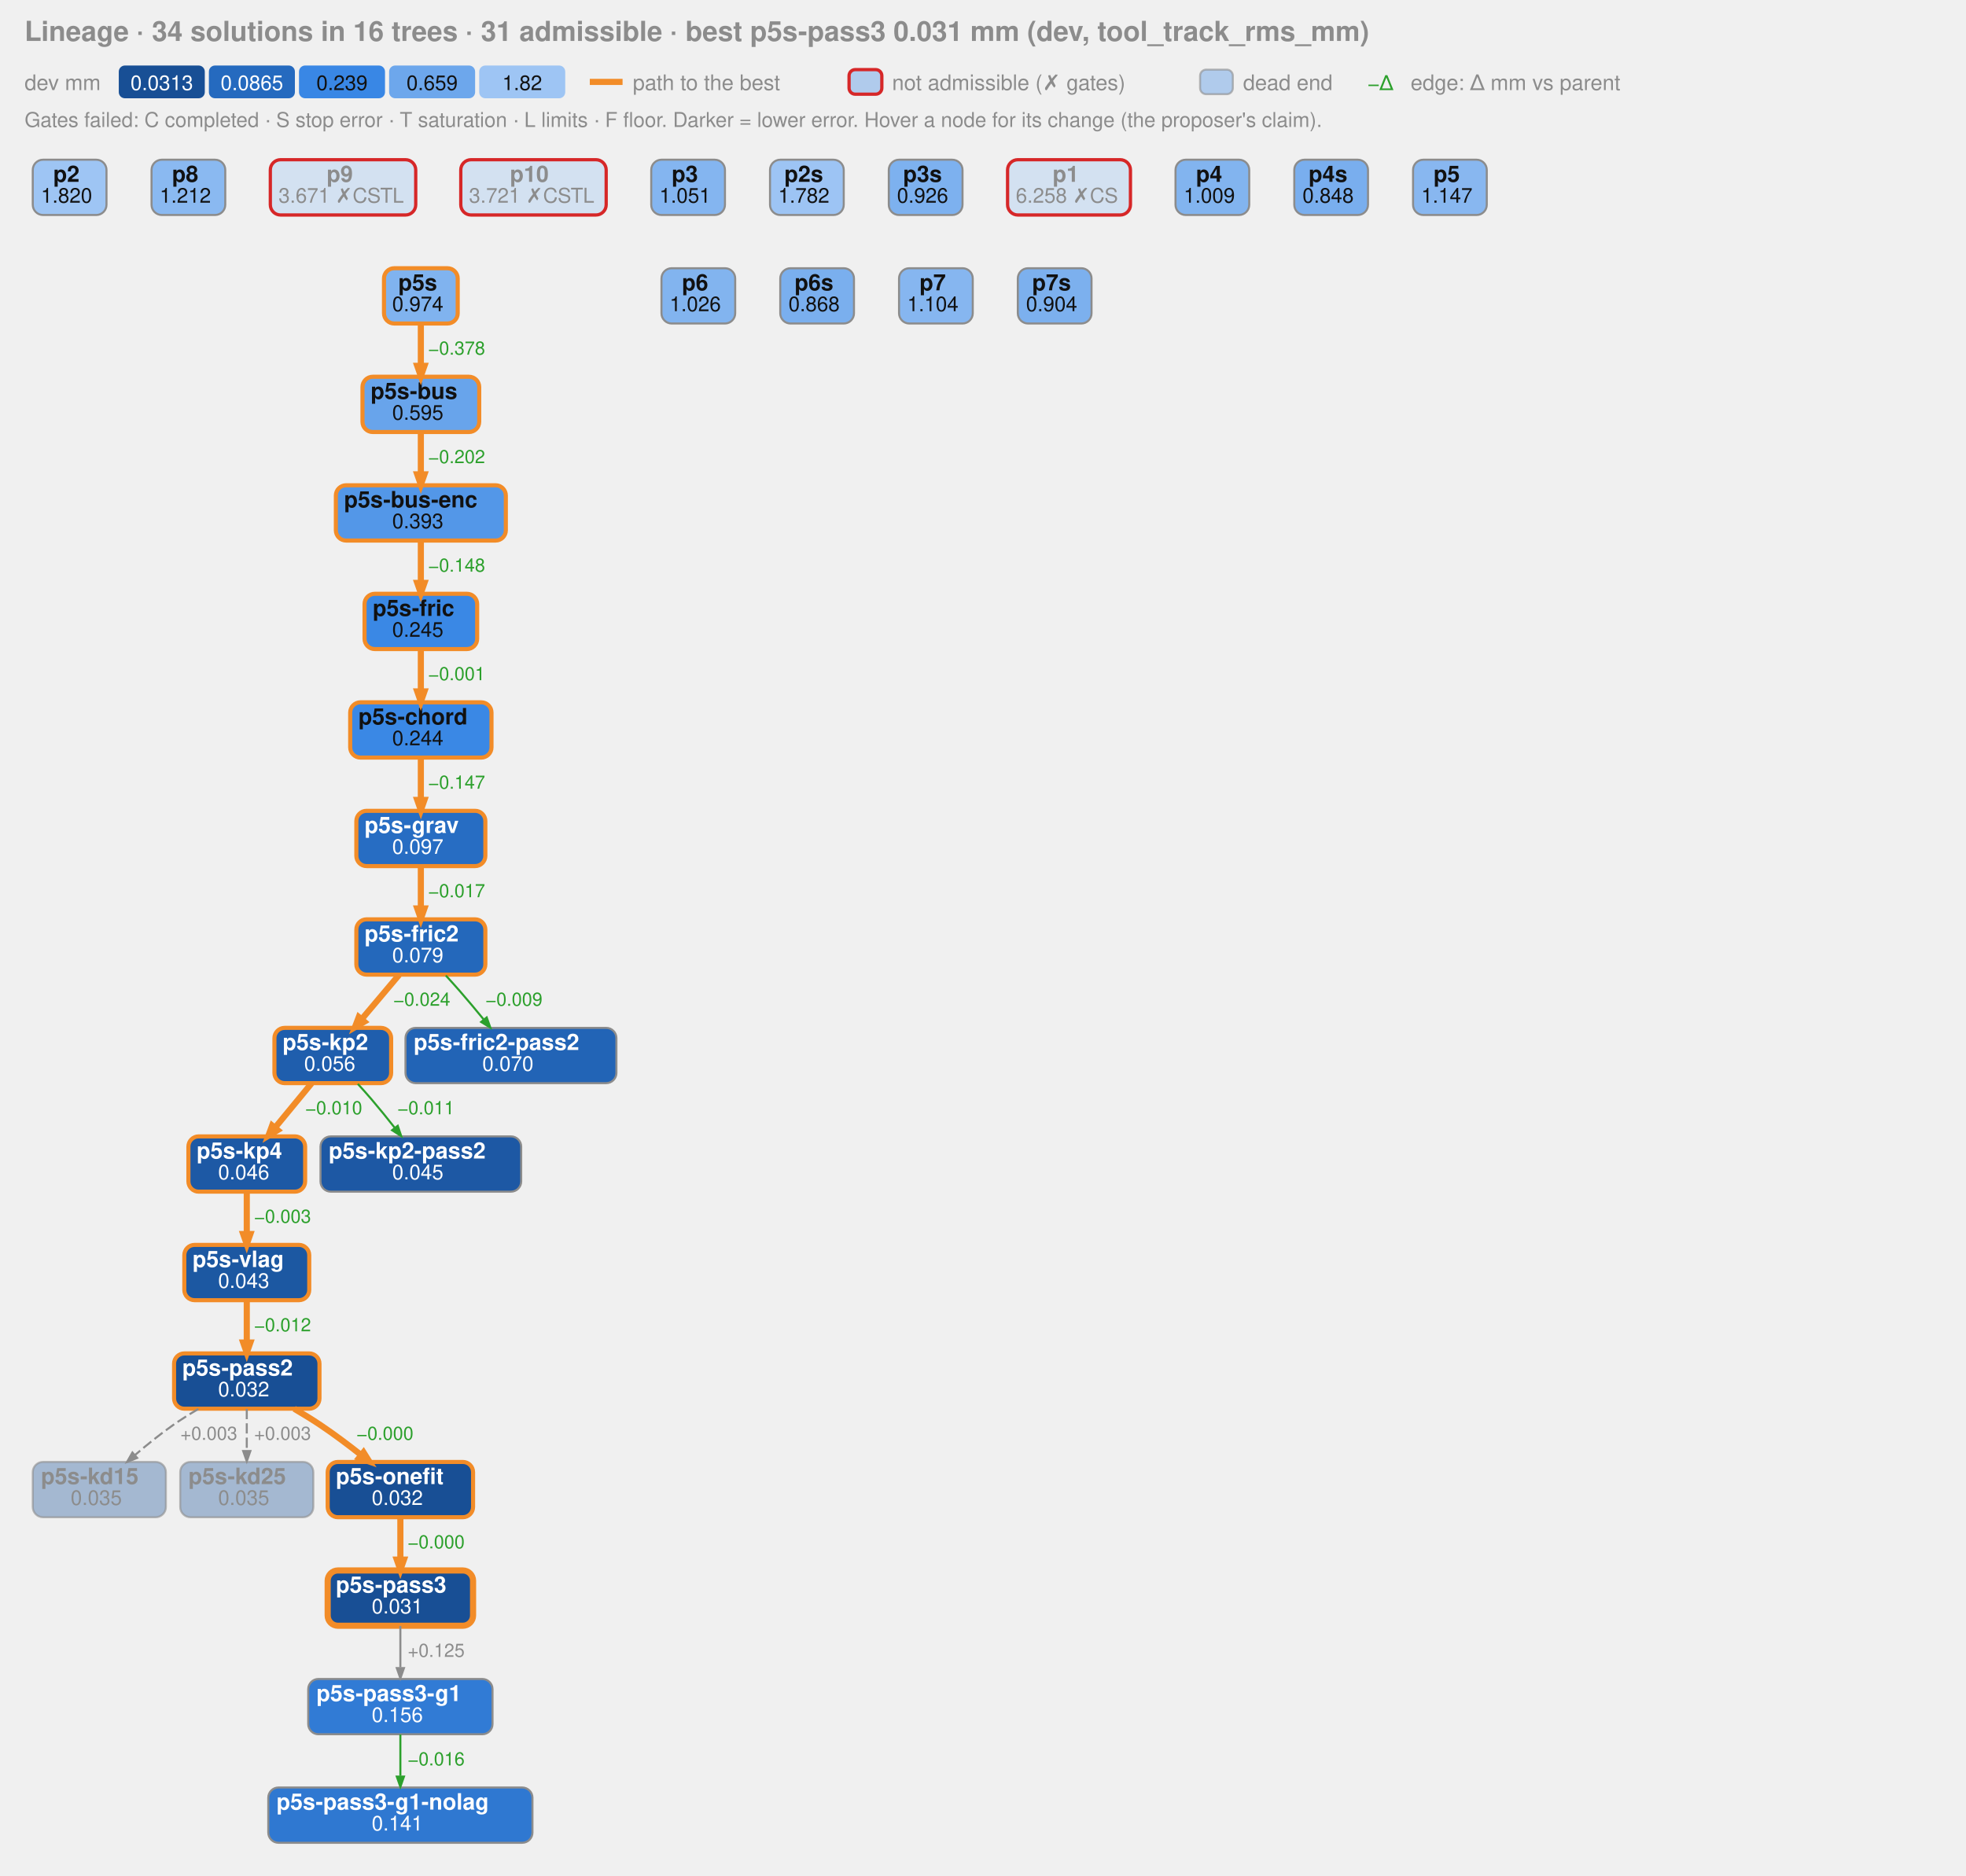
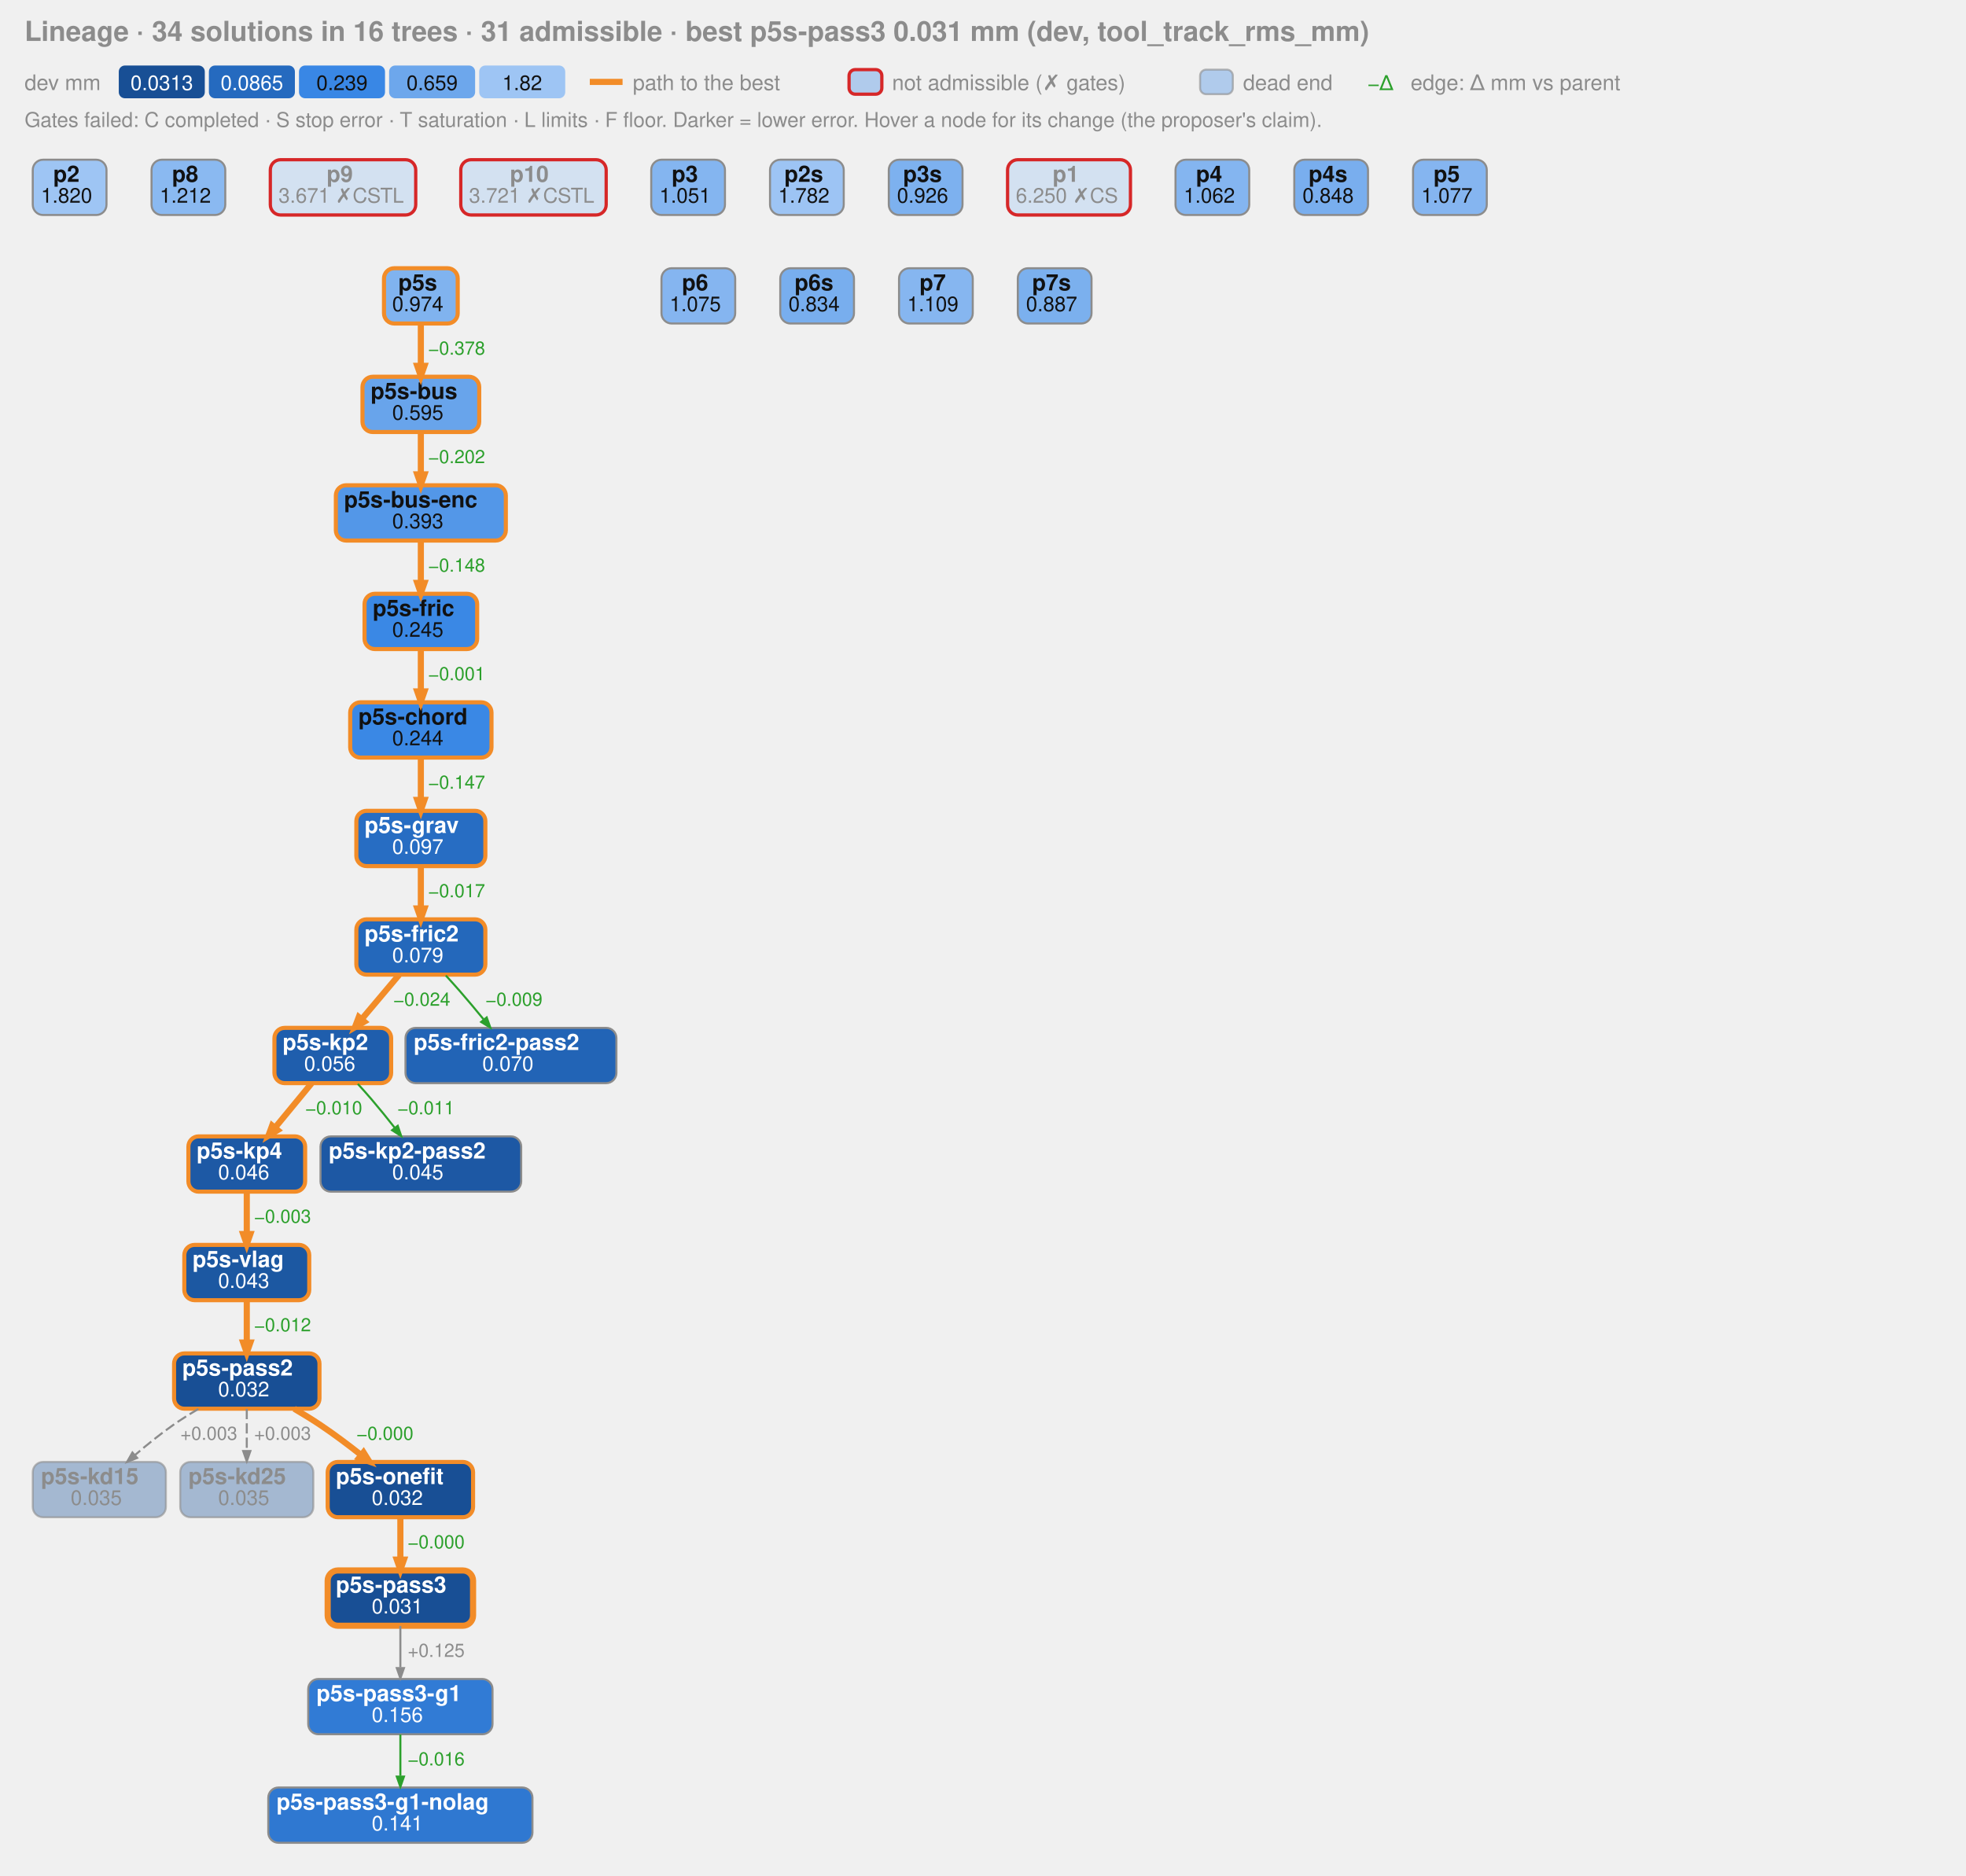
<svg xmlns="http://www.w3.org/2000/svg" xmlns:xlink="http://www.w3.org/1999/xlink" width="960" height="916" viewBox="0 0 960 916" font-family="Helvetica, Arial, 'Liberation Sans', 'Nimbus Sans', sans-serif" font-size="11" fill="#8c8c8c" role="img" aria-label="Lineage · 34 solutions in 16 trees · 31 admissible · best p5s-pass3 0.031 mm (dev, tool_track_rms_mm)">
  <text x="12.0" y="20.0" font-size="13.5" font-weight="600">Lineage · 34 solutions in 16 trees · 31 admissible · best p5s-pass3 0.031 mm (dev, tool_track_rms_mm)</text>
  <text x="12.0" y="44.0" font-size="10.5">dev mm</text>
  <rect x="58.0" y="32.0" width="42" height="16" rx="3" fill="#184f95" />
  <text x="79.0" y="44.0" fill="#ffffff" font-size="10" text-anchor="middle">0.0313</text>
  <rect x="102.0" y="32.0" width="42" height="16" rx="3" fill="#256abf" />
  <text x="123.0" y="44.0" fill="#ffffff" font-size="10" text-anchor="middle">0.0865</text>
  <rect x="146.0" y="32.0" width="42" height="16" rx="3" fill="#3987e5" />
  <text x="167.0" y="44.0" fill="#111111" font-size="10" text-anchor="middle">0.239</text>
  <rect x="190.0" y="32.0" width="42" height="16" rx="3" fill="#6da7ec" />
  <text x="211.0" y="44.0" fill="#111111" font-size="10" text-anchor="middle">0.659</text>
  <rect x="234.0" y="32.0" width="42" height="16" rx="3" fill="#9ec5f4" />
  <text x="255.0" y="44.0" fill="#111111" font-size="10" text-anchor="middle">1.82</text>
  <line x1="288.0" x2="304.0" y1="40.0" y2="40.0" stroke="#f28c28" stroke-width="3" />
  <text x="309.0" y="44.0" font-size="10.5">path to the best</text>
  <rect x="414.6" y="34.0" width="16" height="12" rx="3" fill="#3987e5" fill-opacity="0.35" stroke="#d62728" stroke-width="1.6" />
  <text x="435.6" y="44.0" font-size="10.5">not admissible (✗ gates)</text>
  <rect x="586.0" y="34.0" width="16" height="12" rx="3" fill="#3987e5" fill-opacity="0.35" stroke="#8c8c8c" stroke-opacity="0.6" />
  <text x="607.0" y="44.0" font-size="10.5">dead end</text>
  <text x="667.8" y="44.0" fill="#2ca02c" font-size="10">−Δ</text>
  <text x="688.8" y="44.0" font-size="10.5">edge: Δ mm vs parent</text>
  <text x="12.0" y="62.0" font-size="10">Gates failed: C completed · S stop error · T saturation · L limits · F floor. Darker = lower error. Hover a node for its change (the proposer's claim).</text>
  <g transform="translate(12.0 74.0)">
    <g class="graph" transform="scale(1 1) rotate(0) translate(4 31)">
      <g class="node">
        <a xlink:title="#1 p2 · 1.820 mm · admissible · change: the trajectory's column (as built), board PD">
          <rect fill="#9ec5f4" stroke="#8c8c8c" x="0" y="-27" width="36" height="27" rx="5" />
          <text x="10" y="-16.2" font-weight="bold" fill="#111111">p2</text>
          <text x="4" y="-6" font-size="10" fill="#111111">1.820</text>
        </a>
      </g>
    </g>
  </g>
  <g transform="translate(70.0 74.0)">
    <g class="graph" transform="scale(1 1) rotate(0) translate(4 31)">
      <g class="node">
        <a xlink:title="#2 p8 · 1.212 mm · admissible · change: model at plan time, host spring + board damper">
          <rect fill="#8ab9f1" stroke="#8c8c8c" x="0" y="-27" width="36" height="27" rx="5" />
          <text x="10" y="-16.2" font-weight="bold" fill="#111111">p8</text>
          <text x="4" y="-6" font-size="10" fill="#111111">1.212</text>
        </a>
      </g>
    </g>
  </g>
  <g transform="translate(128.0 74.0)">
    <g class="graph" transform="scale(1 1) rotate(0) translate(4 31)">
      <g class="node inadmissible">
        <a xlink:title="#3 p9 · 3.671 mm · not admissible: completed 25 tasks, stop_error_max_mm 11 tasks, saturation_share_pct 17 tasks, limit_violations 33 tasks · change: model at the host on the measured state, computed torque on the host">
          <rect fill="#9ec5f4" fill-opacity="0.35" stroke="#d62728" stroke-width="1.6" x="0" y="-27" width="71" height="27" rx="5" />
          <text x="27.5" y="-16.2" font-weight="bold" fill="#8c8c8c">p9</text>
          <text x="4" y="-6" font-size="10" fill="#8c8c8c">3.671 ✗CSTL</text>
        </a>
      </g>
    </g>
  </g>
  <g transform="translate(221.0 74.0)">
    <g class="graph" transform="scale(1 1) rotate(0) translate(4 31)">
      <g class="node inadmissible">
        <a xlink:title="#4 p10 · 3.721 mm · not admissible: completed 28 tasks, stop_error_max_mm 17 tasks, saturation_share_pct 19 tasks, limit_violations 32 tasks · change: model at plan time, PD on the host">
          <rect fill="#9ec5f4" fill-opacity="0.35" stroke="#d62728" stroke-width="1.6" x="0" y="-27" width="71" height="27" rx="5" />
          <text x="24" y="-16.2" font-weight="bold" fill="#8c8c8c">p10</text>
          <text x="4" y="-6" font-size="10" fill="#8c8c8c">3.721 ✗CSTL</text>
        </a>
      </g>
    </g>
  </g>
  <g transform="translate(314.0 74.0)">
    <g class="graph" transform="scale(1 1) rotate(0) translate(4 31)">
      <g class="node">
        <a xlink:title="#5 p3 · 1.051 mm · admissible · change: model at plan time, board PD, the datasheet's lookahead">
          <rect fill="#84b5f0" stroke="#8c8c8c" x="0" y="-27" width="36" height="27" rx="5" />
          <text x="10" y="-16.2" font-weight="bold" fill="#111111">p3</text>
          <text x="4" y="-6" font-size="10" fill="#111111">1.051</text>
        </a>
      </g>
    </g>
  </g>
  <g transform="translate(372.0 74.0)">
    <g class="graph" transform="scale(1 1) rotate(0) translate(4 31)">
      <g class="node">
        <a xlink:title="#6 p2s · 1.782 mm · admissible · change: the trajectory's column (as built), board PD, secant_mid_ff">
          <rect fill="#9dc4f4" stroke="#8c8c8c" x="0" y="-27" width="36" height="27" rx="5" />
          <text x="7" y="-16.2" font-weight="bold" fill="#111111">p2s</text>
          <text x="4" y="-6" font-size="10" fill="#111111">1.782</text>
        </a>
      </g>
    </g>
  </g>
  <g transform="translate(430.0 74.0)">
    <g class="graph" transform="scale(1 1) rotate(0) translate(4 31)">
      <g class="node">
        <a xlink:title="#7 p3s · 0.926 mm · admissible · change: model at plan time, board PD, the datasheet's lookahead, secant_mid_ff">
          <rect fill="#7db1ef" stroke="#8c8c8c" x="0" y="-27" width="36" height="27" rx="5" />
          <text x="7" y="-16.2" font-weight="bold" fill="#111111">p3s</text>
          <text x="4" y="-6" font-size="10" fill="#111111">0.926</text>
        </a>
      </g>
    </g>
  </g>
  <g transform="translate(488.0 74.0)">
    <g class="graph" transform="scale(1 1) rotate(0) translate(4 31)">
      <g class="node inadmissible">
-         <a xlink:title="#8 p1 · 6.258 mm · not admissible: completed 41 tasks, stop_error_max_mm 41 tasks · change: no feed-forward, board PD, calibrated lookahead">
+         <a xlink:title="#8 p1 · 6.250 mm · not admissible: completed 41 tasks, stop_error_max_mm 41 tasks · change: no feed-forward, board PD, calibrated lookahead">
          <rect fill="#9ec5f4" fill-opacity="0.35" stroke="#d62728" stroke-width="1.6" x="0" y="-27" width="60" height="27" rx="5" />
          <text x="22" y="-16.2" font-weight="bold" fill="#8c8c8c">p1</text>
-           <text x="4" y="-6" font-size="10" fill="#8c8c8c">6.258 ✗CS</text>
+           <text x="4" y="-6" font-size="10" fill="#8c8c8c">6.250 ✗CS</text>
        </a>
      </g>
    </g>
  </g>
  <g transform="translate(570.0 74.0)">
    <g class="graph" transform="scale(1 1) rotate(0) translate(4 31)">
      <g class="node">
-         <a xlink:title="#9 p4 · 1.009 mm · admissible · change: model at plan time, board PD, calibrated lookahead">
-           <rect fill="#82b4ef" stroke="#8c8c8c" x="0" y="-27" width="36" height="27" rx="5" />
+         <a xlink:title="#9 p4 · 1.062 mm · admissible · change: model at plan time, board PD, calibrated lookahead">
+           <rect fill="#84b5f0" stroke="#8c8c8c" x="0" y="-27" width="36" height="27" rx="5" />
          <text x="10" y="-16.2" font-weight="bold" fill="#111111">p4</text>
-           <text x="4" y="-6" font-size="10" fill="#111111">1.009</text>
+           <text x="4" y="-6" font-size="10" fill="#111111">1.062</text>
        </a>
      </g>
    </g>
  </g>
  <g transform="translate(628.0 74.0)">
    <g class="graph" transform="scale(1 1) rotate(0) translate(4 31)">
      <g class="node">
        <a xlink:title="#10 p4s · 0.848 mm · admissible · change: model at plan time, board PD, calibrated lookahead, secant_mid_ff">
          <rect fill="#79aeee" stroke="#8c8c8c" x="0" y="-27" width="36" height="27" rx="5" />
          <text x="7" y="-16.2" font-weight="bold" fill="#111111">p4s</text>
          <text x="4" y="-6" font-size="10" fill="#111111">0.848</text>
        </a>
      </g>
    </g>
  </g>
  <g transform="translate(686.0 74.0)">
    <g class="graph" transform="scale(1 1) rotate(0) translate(4 31)">
      <g class="node">
-         <a xlink:title="#11 p5 · 1.147 mm · admissible · change: model + Coulomb at plan time, board PD, calibrated lookahead">
-           <rect fill="#88b7f0" stroke="#8c8c8c" x="0" y="-27" width="36" height="27" rx="5" />
+         <a xlink:title="#11 p5 · 1.077 mm · admissible · change: model + Coulomb at plan time, board PD, calibrated lookahead">
+           <rect fill="#85b5f0" stroke="#8c8c8c" x="0" y="-27" width="36" height="27" rx="5" />
          <text x="10" y="-16.2" font-weight="bold" fill="#111111">p5</text>
-           <text x="4" y="-6" font-size="10" fill="#111111">1.147</text>
+           <text x="4" y="-6" font-size="10" fill="#111111">1.077</text>
        </a>
      </g>
    </g>
  </g>
  <g transform="translate(12.0 127.0)">
    <g class="graph" transform="scale(1 1) rotate(0) translate(4 773)">
      <g class="node path">
        <a xlink:title="#12 p5s · 0.974 mm · admissible · change: model + Coulomb at plan time, board PD, calibrated lookahead, secant_mid_ff">
          <rect fill="#80b3ef" stroke="#f28c28" stroke-width="2" x="171.5" y="-769" width="36" height="27" rx="5" />
          <text x="178.5" y="-758.2" font-weight="bold" fill="#111111">p5s</text>
          <text x="175.5" y="-748" font-size="10" fill="#111111">0.974</text>
        </a>
      </g>
      <g class="node path">
        <a xlink:title="#17 p5s-bus · 0.595 mm · admissible · parent p5s · change: lookahead = the deployment's bus command delay per joint, not the friction-inflated calibration (Coulomb is already in the ff)">
          <rect fill="#68a4eb" stroke="#f28c28" stroke-width="2" x="161" y="-716" width="57" height="27" rx="5" />
          <text x="165" y="-705.2" font-weight="bold" fill="#111111">p5s-bus</text>
          <text x="175.5" y="-695" font-size="10" fill="#111111">0.595</text>
        </a>
      </g>
      <g class="edge path">
        <path fill="none" stroke="#f28c28" stroke-width="3" d="M189.5,-741.89C189.5,-735.81 189.5,-728.4 189.5,-721.71" />
        <polygon fill="#f28c28" stroke="#f28c28" stroke-width="3" points="191.25,-721.32 189.5,-716.32 187.75,-721.32 191.25,-721.32" />
        <text text-anchor="middle" x="207" y="-726.8" font-size="9" fill="#2ca02c">−0.378</text>
      </g>
      <g class="node path">
        <a xlink:title="#18 p5s-bus-enc · 0.393 mm · admissible · parent p5s-bus · change: lookahead = bus delay minus the board's own lead (encoder delay + one board tick, 0.75 ms), from the deployment's board fields">
          <rect fill="#5397e8" stroke="#f28c28" stroke-width="2" x="148" y="-663" width="83" height="27" rx="5" />
          <text x="152" y="-652.2" font-weight="bold" fill="#111111">p5s-bus-enc</text>
          <text x="175.5" y="-642" font-size="10" fill="#111111">0.393</text>
        </a>
      </g>
      <g class="edge path">
        <path fill="none" stroke="#f28c28" stroke-width="3" d="M189.5,-688.89C189.5,-682.81 189.5,-675.4 189.5,-668.71" />
        <polygon fill="#f28c28" stroke="#f28c28" stroke-width="3" points="191.25,-668.32 189.5,-663.32 187.75,-668.32 191.25,-668.32" />
        <text text-anchor="middle" x="207" y="-673.8" font-size="9" fill="#2ca02c">−0.202</text>
      </g>
      <g class="node path">
        <a xlink:title="#19 p5s-fric · 0.245 mm · admissible · parent p5s-bus-enc · change: friction ff = per-joint Coulomb tanh(qd/vs) + viscous identified from p5s-bus-enc's dev run records, replacing the given model's Coulomb">
          <rect fill="#3a88e5" stroke="#f28c28" stroke-width="2" x="162" y="-610" width="55" height="27" rx="5" />
          <text x="166" y="-599.2" font-weight="bold" fill="#111111">p5s-fric</text>
          <text x="175.5" y="-589" font-size="10" fill="#111111">0.245</text>
        </a>
      </g>
      <g class="edge path">
        <path fill="none" stroke="#f28c28" stroke-width="3" d="M189.5,-635.89C189.5,-629.81 189.5,-622.4 189.5,-615.71" />
        <polygon fill="#f28c28" stroke="#f28c28" stroke-width="3" points="191.25,-615.32 189.5,-610.32 187.75,-615.32 191.25,-615.32" />
        <text text-anchor="middle" x="207" y="-620.8" font-size="9" fill="#2ca02c">−0.148</text>
      </g>
      <g class="node path">
        <a xlink:title="#20 p5s-chord · 0.244 mm · admissible · parent p5s-fric · change: position sent = sample - a(s+T/2)·T²/12: the board's straight walk over a host period becomes the least-squares line of the curve, not its …">
          <rect fill="#3a88e5" stroke="#f28c28" stroke-width="2" x="155" y="-557" width="69" height="27" rx="5" />
          <text x="159" y="-546.2" font-weight="bold" fill="#111111">p5s-chord</text>
          <text x="175.5" y="-536" font-size="10" fill="#111111">0.244</text>
        </a>
      </g>
      <g class="edge path">
        <path fill="none" stroke="#f28c28" stroke-width="3" d="M189.5,-582.89C189.5,-576.81 189.5,-569.4 189.5,-562.71" />
        <polygon fill="#f28c28" stroke="#f28c28" stroke-width="3" points="191.25,-562.32 189.5,-557.32 187.75,-562.32 191.25,-562.32" />
        <text text-anchor="middle" x="207" y="-567.8" font-size="9" fill="#2ca02c">−0.001</text>
      </g>
      <g class="node path">
        <a xlink:title="#21 p5s-grav · 0.097 mm · admissible · parent p5s-chord · change: ff minus a gravity-shaped torque error per joint, fitted from p5s-chord's dev joint errors (kp·e + kd·ė on sin/cos of q2, q2+q3, q2+q3+q4, …">
          <rect fill="#276dc3" stroke="#f28c28" stroke-width="2" x="158" y="-504" width="63" height="27" rx="5" />
          <text x="162" y="-493.2" font-weight="bold" fill="#ffffff">p5s-grav</text>
          <text x="175.5" y="-483" font-size="10" fill="#ffffff">0.097</text>
        </a>
      </g>
      <g class="edge path">
        <path fill="none" stroke="#f28c28" stroke-width="3" d="M189.5,-529.89C189.5,-523.81 189.5,-516.4 189.5,-509.71" />
        <polygon fill="#f28c28" stroke="#f28c28" stroke-width="3" points="191.25,-509.32 189.5,-504.32 187.75,-509.32 191.25,-509.32" />
        <text text-anchor="middle" x="207" y="-514.8" font-size="9" fill="#2ca02c">−0.147</text>
      </g>
      <g class="node path">
        <a xlink:title="#22 p5s-fric2 · 0.079 mm · admissible · parent p5s-grav · change: friction correction in target qd (odd multi-scale tanh basis + qd), fitted from p5s-grav's dev joint errors (kp·e + kd·ė), subtracted from …">
          <rect fill="#2468bb" stroke="#f28c28" stroke-width="2" x="158" y="-451" width="63" height="27" rx="5" />
          <text x="162" y="-440.2" font-weight="bold" fill="#ffffff">p5s-fric2</text>
          <text x="175.5" y="-430" font-size="10" fill="#ffffff">0.079</text>
        </a>
      </g>
      <g class="edge path">
        <path fill="none" stroke="#f28c28" stroke-width="3" d="M189.5,-476.89C189.5,-470.81 189.5,-463.4 189.5,-456.71" />
        <polygon fill="#f28c28" stroke="#f28c28" stroke-width="3" points="191.25,-456.32 189.5,-451.32 187.75,-456.32 191.25,-456.32" />
        <text text-anchor="middle" x="207" y="-461.8" font-size="9" fill="#2ca02c">−0.017</text>
      </g>
      <g class="node path">
        <a xlink:title="#23 p5s-kp2 · 0.056 mm · admissible · parent p5s-fric2 · change: board gains sent with every command: kp x2, kd x sqrt(2) (same damping ratio, bandwidth x1.41) instead of the boards' configured gains">
          <rect fill="#1f5ead" stroke="#f28c28" stroke-width="2" x="118" y="-398" width="57" height="27" rx="5" />
          <text x="122" y="-387.2" font-weight="bold" fill="#ffffff">p5s-kp2</text>
          <text x="132.5" y="-377" font-size="10" fill="#ffffff">0.056</text>
        </a>
      </g>
      <g class="edge path">
        <path fill="none" stroke="#f28c28" stroke-width="3" d="M178.87,-423.89C173.43,-417.44 166.74,-409.5 160.85,-402.52" />
        <polygon fill="#f28c28" stroke="#f28c28" stroke-width="3" points="161.87,-401.01 157.31,-398.32 159.19,-403.27 161.87,-401.01" />
        <text text-anchor="middle" x="190" y="-408.8" font-size="9" fill="#2ca02c">−0.024</text>
      </g>
      <g class="node">
        <a xlink:title="#27 p5s-fric2-pass2 · 0.070 mm · admissible · parent p5s-fric2 · change: niche (boards' configured gains): second joint-error pass on p5s-fric2's dev runs, gravity shapes + friction basis + own-qdd term fitted jo…">
          <rect fill="#2264b6" stroke="#8c8c8c" x="182" y="-398" width="103" height="27" rx="5" />
          <text x="186" y="-387.2" font-weight="bold" fill="#ffffff">p5s-fric2-pass2</text>
          <text x="219.5" y="-377" font-size="10" fill="#ffffff">0.070</text>
        </a>
      </g>
      <g class="edge">
        <path fill="none" stroke="#2ca02c" d="M201.68,-423.59C203.97,-421.1 206.33,-418.49 208.5,-416 212.36,-411.57 216.44,-406.69 220.15,-402.15" />
        <polygon fill="#2ca02c" stroke="#2ca02c" points="221.65,-403.09 223.45,-398.11 218.94,-400.88 221.65,-403.09" />
        <text text-anchor="middle" x="235" y="-408.8" font-size="9" fill="#2ca02c">−0.009</text>
      </g>
      <g class="node path">
        <a xlink:title="#24 p5s-kp4 · 0.046 mm · admissible · parent p5s-kp2 · change: board kp x4, kd x2 (same damping ratio, bandwidth x2 = 12.6 Hz) instead of x2 / x1.41">
          <rect fill="#1d59a5" stroke="#f28c28" stroke-width="2" x="76" y="-345" width="57" height="27" rx="5" />
          <text x="80" y="-334.2" font-weight="bold" fill="#ffffff">p5s-kp4</text>
          <text x="90.5" y="-324" font-size="10" fill="#ffffff">0.046</text>
        </a>
      </g>
      <g class="edge path">
        <path fill="none" stroke="#f28c28" stroke-width="3" d="M136.12,-370.89C130.81,-364.44 124.27,-356.5 118.52,-349.52" />
        <polygon fill="#f28c28" stroke="#f28c28" stroke-width="3" points="119.58,-348.06 115.05,-345.32 116.88,-350.29 119.58,-348.06" />
        <text text-anchor="middle" x="147" y="-355.8" font-size="9" fill="#2ca02c">−0.010</text>
      </g>
      <g class="node">
        <a xlink:title="#33 p5s-kp2-pass2 · 0.045 mm · admissible · parent p5s-kp2 · change: middle rung (kp x2): second joint-error pass on p5s-kp2's dev runs, gravity shapes + friction basis + own-qdd term, subtracted (as p5s-fric…">
          <rect fill="#1d58a4" stroke="#8c8c8c" x="140.5" y="-345" width="98" height="27" rx="5" />
          <text x="144.5" y="-334.2" font-weight="bold" fill="#ffffff">p5s-kp2-pass2</text>
          <text x="175.5" y="-324" font-size="10" fill="#ffffff">0.045</text>
        </a>
      </g>
      <g class="edge">
        <path fill="none" stroke="#2ca02c" d="M158.72,-370.63C161.01,-368.13 163.36,-365.51 165.5,-363 169.25,-358.61 173.18,-353.74 176.75,-349.2" />
        <polygon fill="#2ca02c" stroke="#2ca02c" points="178.22,-350.17 179.92,-345.15 175.46,-348.01 178.22,-350.17" />
        <text text-anchor="middle" x="192" y="-355.8" font-size="9" fill="#2ca02c">−0.011</text>
      </g>
      <g class="node path">
        <a xlink:title="#25 p5s-vlag · 0.043 mm · admissible · parent p5s-kp4 · change: ff minus kd·tau_v·qdd per joint: the board's velocity estimate lags by encoder delay + 1/(2π·filter Hz) (1.3 ms), so its kd term pushes ahe…">
          <rect fill="#1c58a2" stroke="#f28c28" stroke-width="2" x="74" y="-292" width="61" height="27" rx="5" />
          <text x="78" y="-281.2" font-weight="bold" fill="#ffffff">p5s-vlag</text>
          <text x="90.5" y="-271" font-size="10" fill="#ffffff">0.043</text>
        </a>
      </g>
      <g class="edge path">
        <path fill="none" stroke="#f28c28" stroke-width="3" d="M104.5,-317.89C104.5,-311.81 104.5,-304.4 104.5,-297.71" />
        <polygon fill="#f28c28" stroke="#f28c28" stroke-width="3" points="106.25,-297.32 104.5,-292.32 102.75,-297.32 106.25,-297.32" />
        <text text-anchor="middle" x="122" y="-302.8" font-size="9" fill="#2ca02c">−0.003</text>
      </g>
      <g class="node path">
        <a xlink:title="#26 p5s-pass2 · 0.032 mm · admissible · parent p5s-vlag · change: second joint-error identification pass at the current gains (kp x4, kd x2): gravity shapes + friction basis fitted jointly on p5s-vlag's de…">
          <rect fill="#184f95" stroke="#f28c28" stroke-width="2" x="69" y="-239" width="71" height="27" rx="5" />
          <text x="73" y="-228.2" font-weight="bold" fill="#ffffff">p5s-pass2</text>
          <text x="90.5" y="-218" font-size="10" fill="#ffffff">0.032</text>
        </a>
      </g>
      <g class="edge path">
        <path fill="none" stroke="#f28c28" stroke-width="3" d="M104.5,-264.89C104.5,-258.81 104.5,-251.4 104.5,-244.71" />
        <polygon fill="#f28c28" stroke="#f28c28" stroke-width="3" points="106.25,-244.32 104.5,-239.32 102.75,-244.32 106.25,-244.32" />
        <text text-anchor="middle" x="122" y="-249.8" font-size="9" fill="#2ca02c">−0.012</text>
      </g>
      <g class="node dead">
        <a xlink:title="#28 p5s-kd15 · 0.035 mm · admissible · parent p5s-pass2 · dead end · change: kd x1.5 instead of x2 at kp x4 (zeta 0.50 -&gt; 0.37): less kd times the 2^14-count velocity estimate">
          <rect fill="#195299" fill-opacity="0.35" stroke="#8c8c8c" stroke-opacity="0.6" x="0" y="-186" width="65" height="27" rx="5" />
          <text x="4" y="-175.2" font-weight="bold" fill="#8c8c8c">p5s-kd15</text>
          <text x="18.5" y="-165" font-size="10" fill="#8c8c8c">0.035</text>
        </a>
      </g>
      <g class="edge">
        <path fill="none" stroke="#8c8c8c" stroke-dasharray="5,2" d="M80.87,-211.88C76.67,-209.4 72.39,-206.72 68.5,-204 62.17,-199.58 55.63,-194.27 49.88,-189.34" />
        <polygon fill="#8c8c8c" stroke="#8c8c8c" points="50.96,-187.96 46.04,-186 48.66,-190.6 50.96,-187.96" />
        <text text-anchor="middle" x="86" y="-196.8" font-size="9" fill="#8c8c8c">+0.003</text>
      </g>
      <g class="node dead">
        <a xlink:title="#29 p5s-kd25 · 0.035 mm · admissible · parent p5s-pass2 · dead end · change: kd x2.5 instead of x2 at kp x4 (zeta 0.50 -&gt; 0.62): p5s-kd15 showed damping is worth more than the kd buzz it brings">
          <rect fill="#195299" fill-opacity="0.35" stroke="#8c8c8c" stroke-opacity="0.6" x="72" y="-186" width="65" height="27" rx="5" />
          <text x="76" y="-175.2" font-weight="bold" fill="#8c8c8c">p5s-kd25</text>
          <text x="90.5" y="-165" font-size="10" fill="#8c8c8c">0.035</text>
        </a>
      </g>
      <g class="edge">
        <path fill="none" stroke="#8c8c8c" stroke-dasharray="5,2" d="M104.5,-211.89C104.5,-205.81 104.5,-198.4 104.5,-191.71" />
        <polygon fill="#8c8c8c" stroke="#8c8c8c" points="106.25,-191.32 104.5,-186.32 102.75,-191.32 106.25,-191.32" />
        <text text-anchor="middle" x="122" y="-196.8" font-size="9" fill="#8c8c8c">+0.003</text>
      </g>
      <g class="node path">
        <a xlink:title="#30 p5s-onefit · 0.032 mm · admissible · parent p5s-pass2 · change: same controller with the four stacked fits merged into one model.json (one friction basis, one gravity basis; exact sum, no new data) and o…">
          <rect fill="#184f95" stroke="#f28c28" stroke-width="2" x="144" y="-186" width="71" height="27" rx="5" />
          <text x="148" y="-175.2" font-weight="bold" fill="#ffffff">p5s-onefit</text>
          <text x="165.5" y="-165" font-size="10" fill="#ffffff">0.032</text>
        </a>
      </g>
      <g class="edge path">
        <path fill="none" stroke="#f28c28" stroke-width="3" d="M127.66,-211.98C131.99,-209.45 136.44,-206.72 140.5,-204 147.11,-199.57 154.05,-194.35 160.2,-189.49" />
        <polygon fill="#f28c28" stroke="#f28c28" stroke-width="3" points="161.51,-190.69 164.33,-186.2 159.33,-187.95 161.51,-190.69" />
        <text text-anchor="middle" x="172" y="-196.8" font-size="9" fill="#2ca02c">−0.000</text>
      </g>
      <g class="node best path">
        <a xlink:title="#31 p5s-pass3 · 0.031 mm · admissible · parent p5s-onefit · change: identification pass 3 (identify_pass.py on p5s-onefit's dev runs), added into model.json">
          <rect fill="#184f95" stroke="#f28c28" stroke-width="3" x="144" y="-133" width="71" height="27" rx="5" />
          <text x="148" y="-122.2" font-weight="bold" fill="#ffffff">p5s-pass3</text>
          <text x="165.5" y="-112" font-size="10" fill="#ffffff">0.031</text>
        </a>
      </g>
      <g class="edge path">
        <path fill="none" stroke="#f28c28" stroke-width="3" d="M179.5,-158.89C179.5,-152.81 179.5,-145.4 179.5,-138.71" />
        <polygon fill="#f28c28" stroke="#f28c28" stroke-width="3" points="181.25,-138.32 179.5,-133.32 177.75,-138.32 181.25,-138.32" />
        <text text-anchor="middle" x="197" y="-143.8" font-size="9" fill="#2ca02c">−0.000</text>
      </g>
      <g class="node">
        <a xlink:title="#32 p5s-pass3-g1 · 0.156 mm · admissible · parent p5s-pass3 · change: transfer check: the same identified model at the boards' configured gains (kp x1, kd x1) instead of x4 / x2">
          <rect fill="#317bd5" stroke="#8c8c8c" x="134.5" y="-80" width="90" height="27" rx="5" />
          <text x="138.5" y="-69.2" font-weight="bold" fill="#ffffff">p5s-pass3-g1</text>
          <text x="165.5" y="-59" font-size="10" fill="#ffffff">0.156</text>
        </a>
      </g>
      <g class="edge">
        <path fill="none" stroke="#8c8c8c" d="M179.5,-105.89C179.5,-99.81 179.5,-92.4 179.5,-85.71" />
        <polygon fill="#8c8c8c" stroke="#8c8c8c" points="181.25,-85.32 179.5,-80.32 177.75,-85.32 181.25,-85.32" />
        <text text-anchor="middle" x="197" y="-90.8" font-size="9" fill="#8c8c8c">+0.125</text>
      </g>
      <g class="node">
        <a xlink:title="#34 p5s-pass3-g1-nolag · 0.141 mm · admissible · parent p5s-pass3-g1 · change: transfer check, part 2: drop the kd·1.3 ms·qdd term at the configured gains (is it the static prediction the 6 Hz loop never reaches that b…">
          <rect fill="#2f78d1" stroke="#8c8c8c" x="115" y="-27" width="129" height="27" rx="5" />
          <text x="119" y="-16.2" font-weight="bold" fill="#ffffff">p5s-pass3-g1-nolag</text>
          <text x="165.5" y="-6" font-size="10" fill="#ffffff">0.141</text>
        </a>
      </g>
      <g class="edge">
        <path fill="none" stroke="#2ca02c" d="M179.5,-52.89C179.5,-46.81 179.5,-39.4 179.5,-32.71" />
        <polygon fill="#2ca02c" stroke="#2ca02c" points="181.25,-32.32 179.5,-27.32 177.75,-32.32 181.25,-32.32" />
        <text text-anchor="middle" x="197" y="-37.8" font-size="9" fill="#2ca02c">−0.016</text>
      </g>
    </g>
  </g>
  <g transform="translate(319.0 127.0)">
    <g class="graph" transform="scale(1 1) rotate(0) translate(4 31)">
      <g class="node">
-         <a xlink:title="#13 p6 · 1.026 mm · admissible · change: model at the host on the measured state, board PD, calibrated lookahead">
-           <rect fill="#82b4ef" stroke="#8c8c8c" x="0" y="-27" width="36" height="27" rx="5" />
+         <a xlink:title="#13 p6 · 1.075 mm · admissible · change: model at the host on the measured state, board PD, calibrated lookahead">
+           <rect fill="#85b5f0" stroke="#8c8c8c" x="0" y="-27" width="36" height="27" rx="5" />
          <text x="10" y="-16.2" font-weight="bold" fill="#111111">p6</text>
-           <text x="4" y="-6" font-size="10" fill="#111111">1.026</text>
+           <text x="4" y="-6" font-size="10" fill="#111111">1.075</text>
        </a>
      </g>
    </g>
  </g>
  <g transform="translate(377.0 127.0)">
    <g class="graph" transform="scale(1 1) rotate(0) translate(4 31)">
      <g class="node">
-         <a xlink:title="#14 p6s · 0.868 mm · admissible · change: model at the host on the measured state, board PD, calibrated lookahead, secant_mid_ff">
-           <rect fill="#7aafee" stroke="#8c8c8c" x="0" y="-27" width="36" height="27" rx="5" />
+         <a xlink:title="#14 p6s · 0.834 mm · admissible · change: model at the host on the measured state, board PD, calibrated lookahead, secant_mid_ff">
+           <rect fill="#78aeee" stroke="#8c8c8c" x="0" y="-27" width="36" height="27" rx="5" />
          <text x="7" y="-16.2" font-weight="bold" fill="#111111">p6s</text>
-           <text x="4" y="-6" font-size="10" fill="#111111">0.868</text>
+           <text x="4" y="-6" font-size="10" fill="#111111">0.834</text>
        </a>
      </g>
    </g>
  </g>
  <g transform="translate(435.0 127.0)">
    <g class="graph" transform="scale(1 1) rotate(0) translate(4 31)">
      <g class="node">
-         <a xlink:title="#15 p7 · 1.104 mm · admissible · change: model at plan time, computed-torque gains re-sent each tick, calibrated lookahead">
+         <a xlink:title="#15 p7 · 1.109 mm · admissible · change: model at plan time, computed-torque gains re-sent each tick, calibrated lookahead">
          <rect fill="#86b6f0" stroke="#8c8c8c" x="0" y="-27" width="36" height="27" rx="5" />
          <text x="10" y="-16.2" font-weight="bold" fill="#111111">p7</text>
-           <text x="4" y="-6" font-size="10" fill="#111111">1.104</text>
+           <text x="4" y="-6" font-size="10" fill="#111111">1.109</text>
        </a>
      </g>
    </g>
  </g>
  <g transform="translate(493.0 127.0)">
    <g class="graph" transform="scale(1 1) rotate(0) translate(4 31)">
      <g class="node">
-         <a xlink:title="#16 p7s · 0.904 mm · admissible · change: model at plan time, computed-torque gains re-sent each tick, calibrated lookahead, secant_mid_ff">
-           <rect fill="#7cb0ee" stroke="#8c8c8c" x="0" y="-27" width="36" height="27" rx="5" />
+         <a xlink:title="#16 p7s · 0.887 mm · admissible · change: model at plan time, computed-torque gains re-sent each tick, calibrated lookahead, secant_mid_ff">
+           <rect fill="#7bb0ee" stroke="#8c8c8c" x="0" y="-27" width="36" height="27" rx="5" />
          <text x="7" y="-16.2" font-weight="bold" fill="#111111">p7s</text>
-           <text x="4" y="-6" font-size="10" fill="#111111">0.904</text>
+           <text x="4" y="-6" font-size="10" fill="#111111">0.887</text>
        </a>
      </g>
    </g>
  </g>
</svg>
